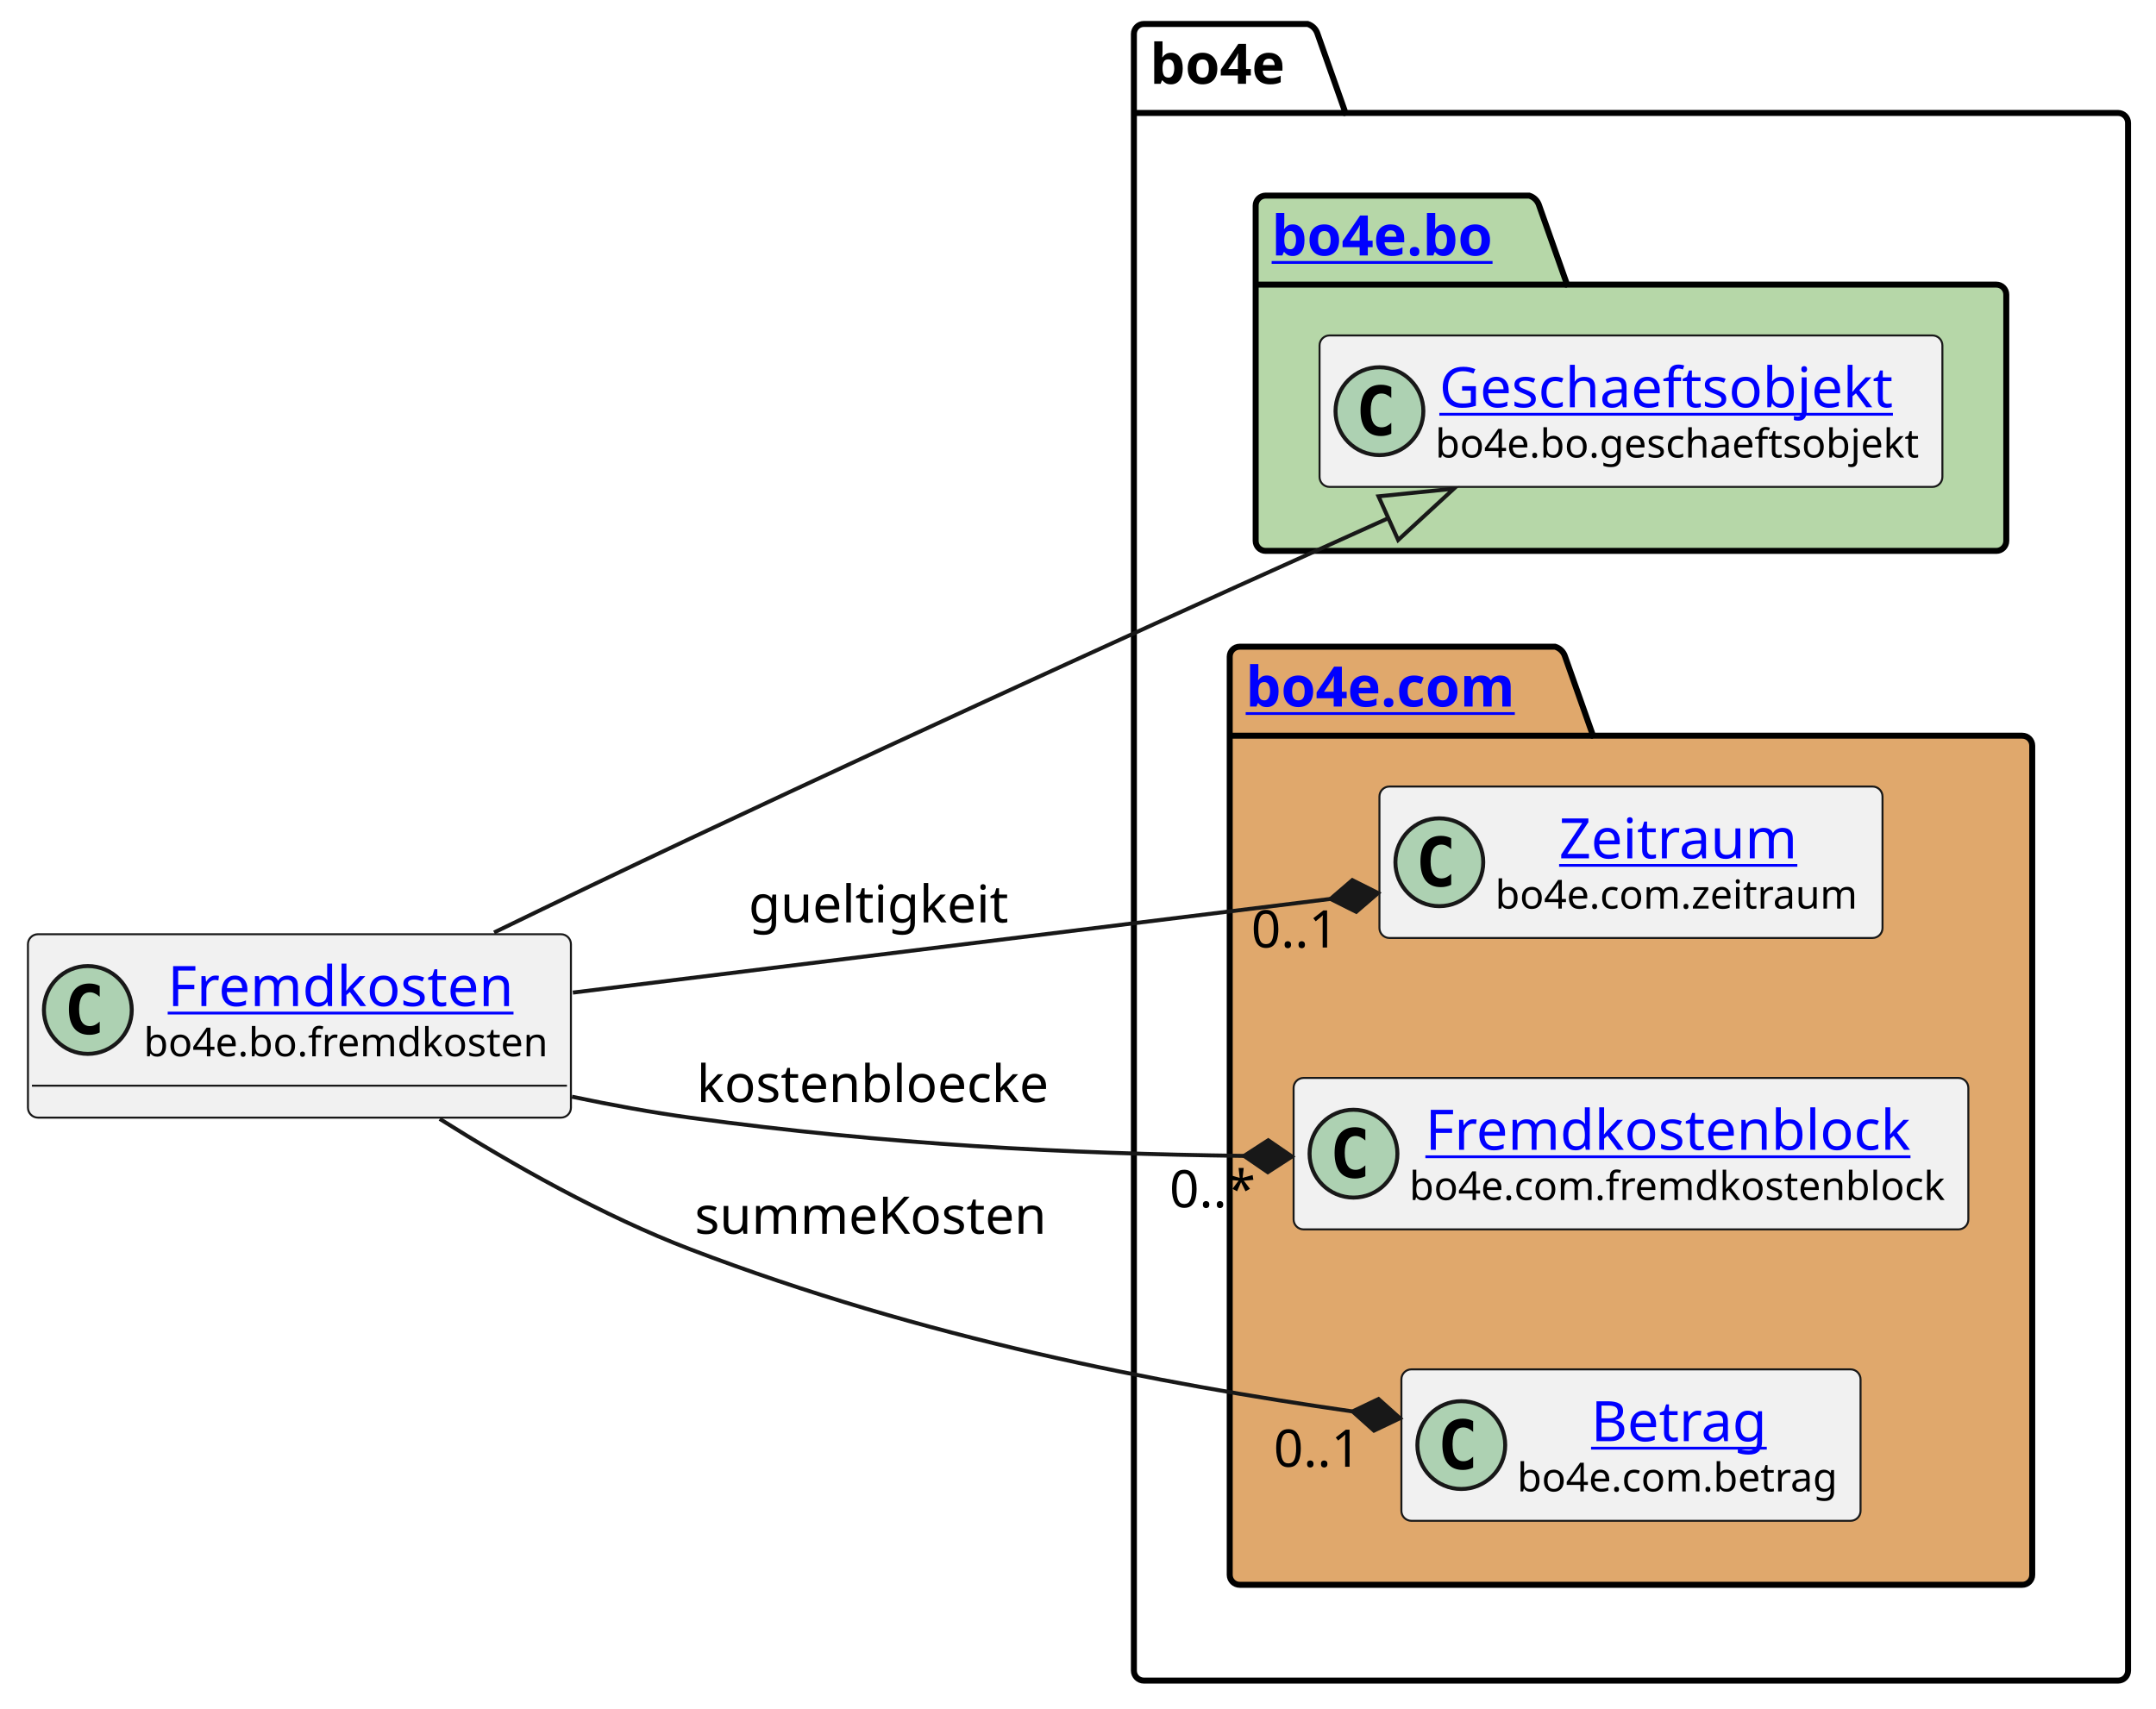
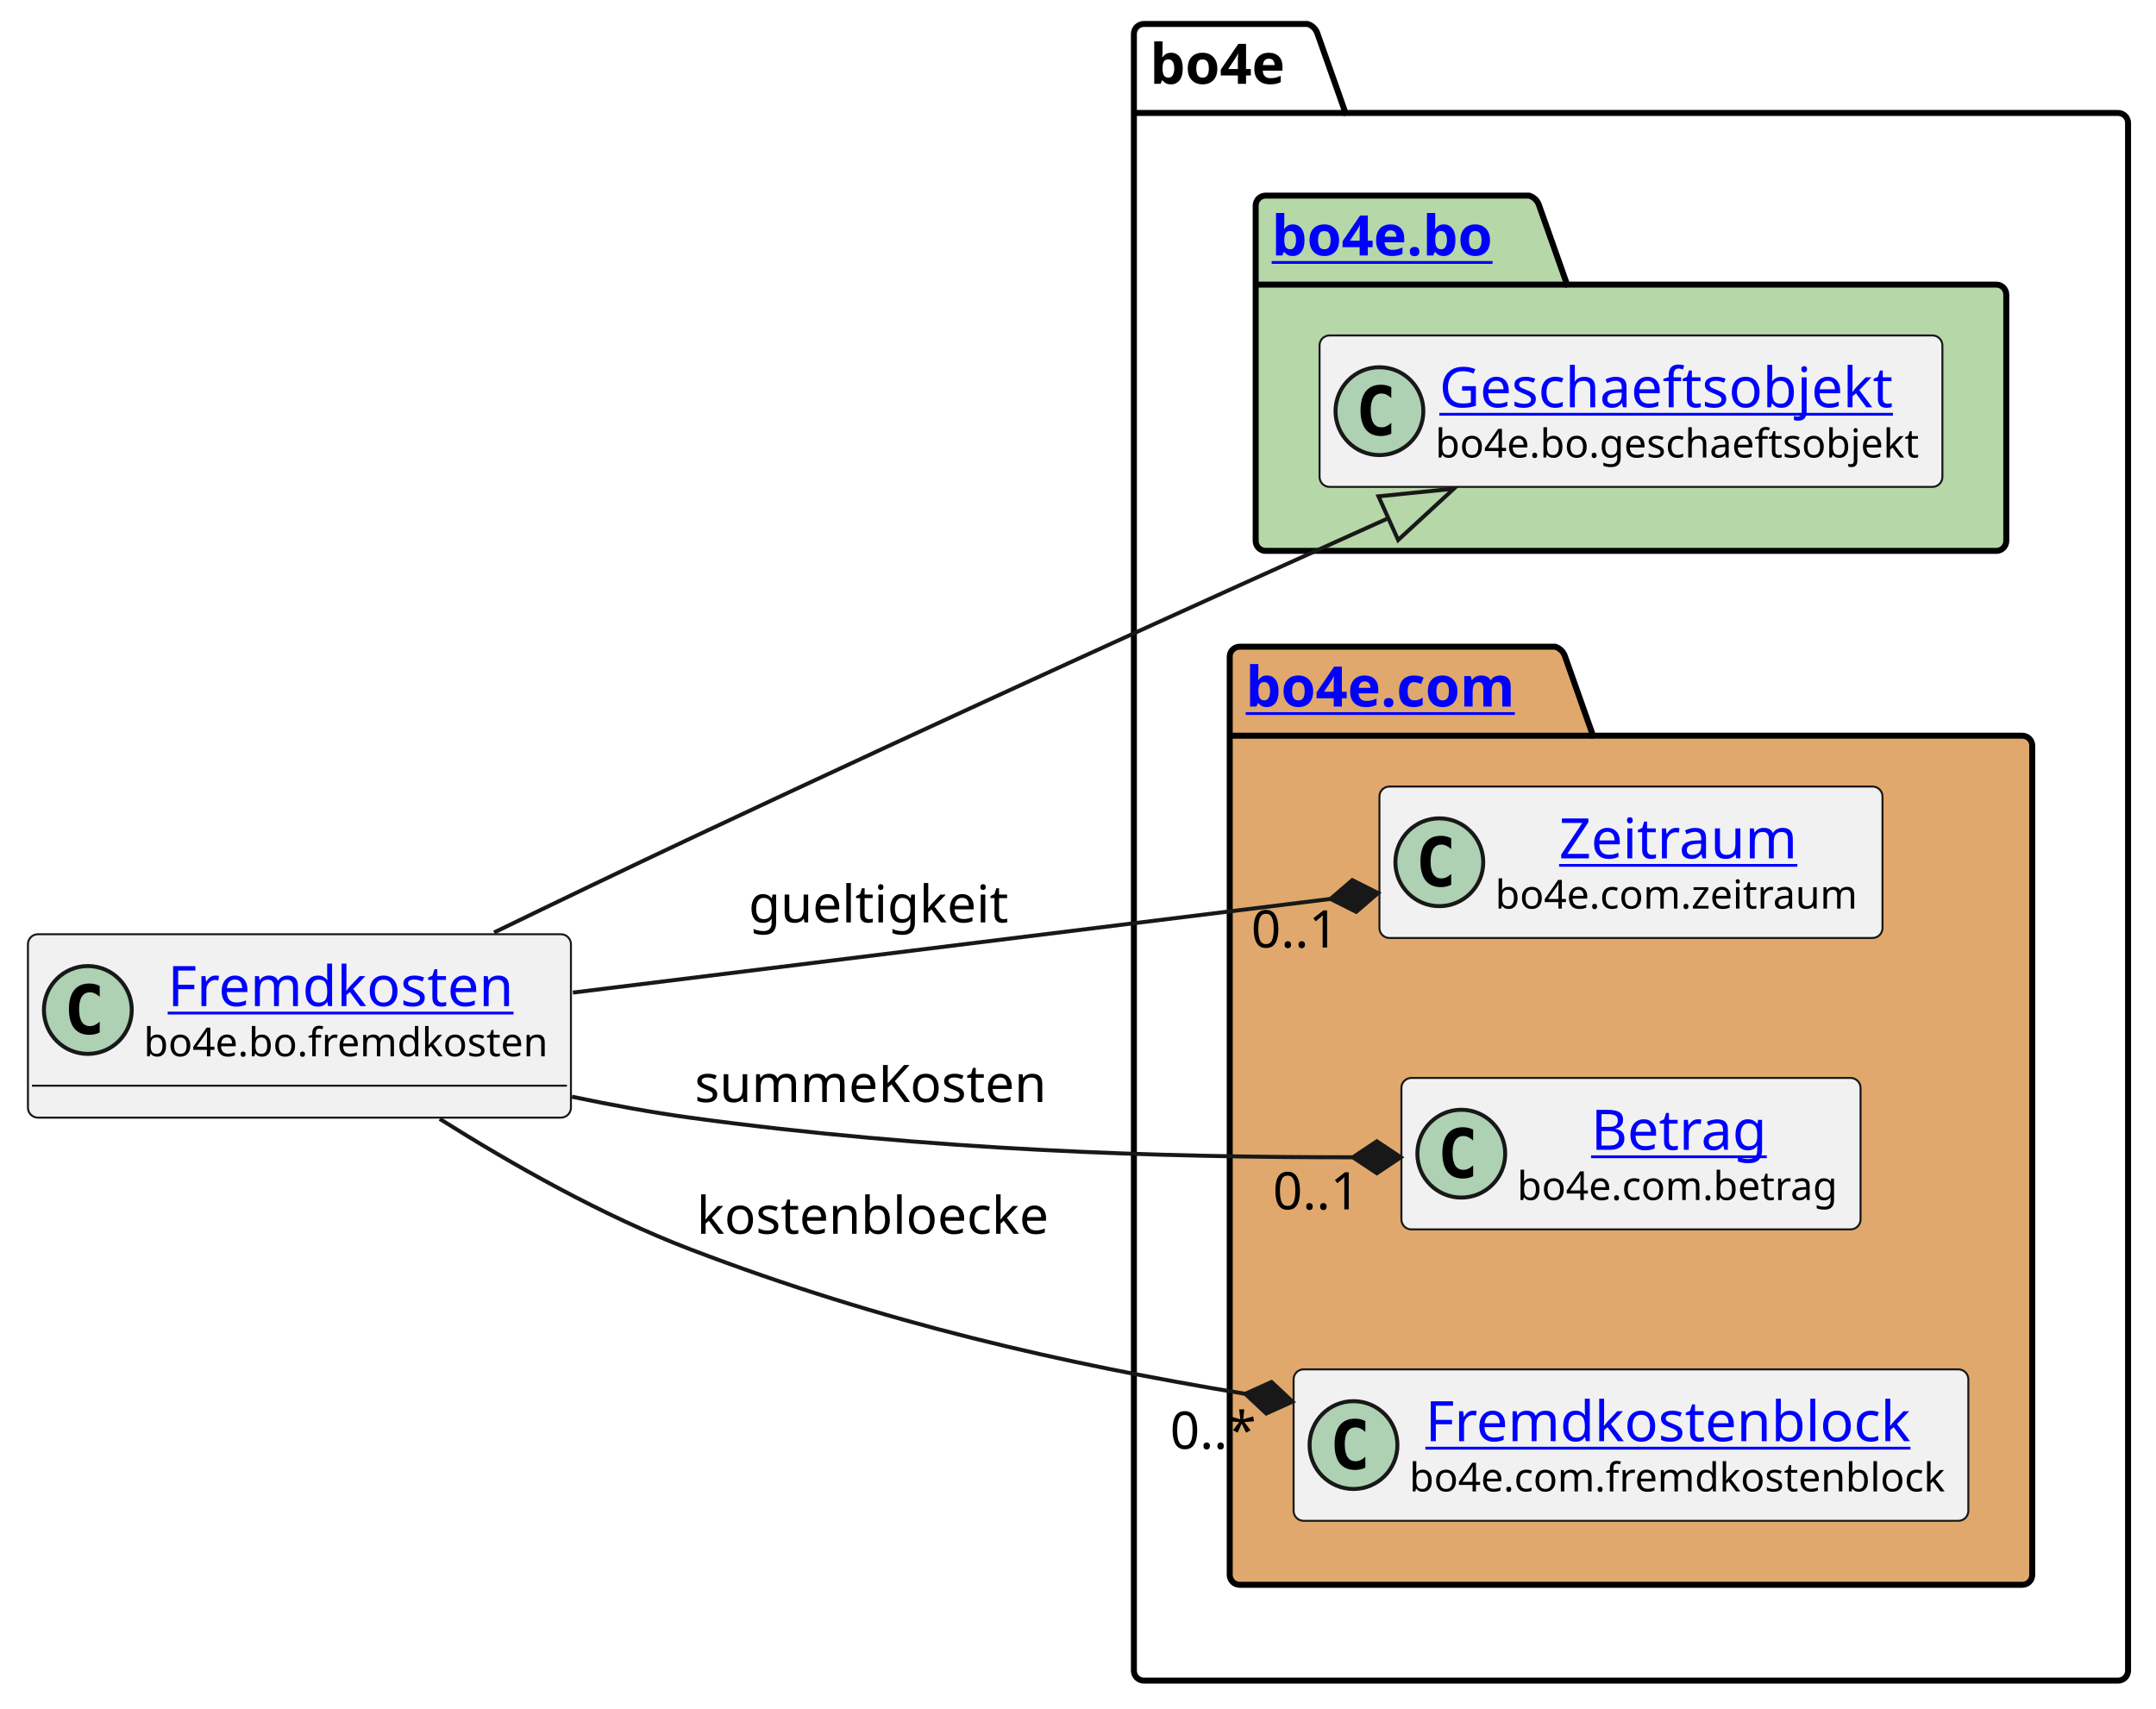
<svg xmlns="http://www.w3.org/2000/svg" xmlns:xlink="http://www.w3.org/1999/xlink" contentStyleType="text/css" height="428px" preserveAspectRatio="none" style="width:540px;height:428px;background:#FFFFFF;" version="1.1" viewBox="0 0 540 428" width="540px" zoomAndPan="magnify">
  <defs />
  <g>
    <g id="cluster_bo4e">
      <path d="M286.5,6 L327.5,6 A3.75,3.75 0 0 1 330,8.5 L337,28.297 L530.5,28.297 A2.5,2.5 0 0 1 533,30.797 L533,418.5 A2.5,2.5 0 0 1 530.5,421 L286.5,421 A2.5,2.5 0 0 1 284,418.5 L284,8.5 A2.5,2.5 0 0 1 286.5,6 " fill="none" style="stroke:#000000;stroke-width:1.5;" />
      <line style="stroke:#000000;stroke-width:1.5;" x1="284" x2="337" y1="28.297" y2="28.297" />
      <text fill="#000000" font-family="sans-serif" font-size="14" font-weight="bold" lengthAdjust="spacing" textLength="40" x="288" y="20.995">bo4e</text>
    </g>
    <g id="cluster_bo">
      <path d="M317,49 L383,49 A3.75,3.75 0 0 1 385.5,51.5 L392.5,71.297 L500,71.297 A2.5,2.5 0 0 1 502.5,73.797 L502.5,135.5 A2.5,2.5 0 0 1 500,138 L317,138 A2.5,2.5 0 0 1 314.5,135.5 L314.5,51.5 A2.5,2.5 0 0 1 317,49 " fill="#B6D7A8" style="stroke:#000000;stroke-width:1.5;" />
      <line style="stroke:#000000;stroke-width:1.5;" x1="314.5" x2="392.5" y1="71.297" y2="71.297" />
      <a href="https://bo4e.github.io/BO4E-python/latest/api/bo4e.bo.html" target="_top" title="https://bo4e.github.io/BO4E-python/latest/api/bo4e.bo.html" xlink:actuate="onRequest" xlink:href="https://bo4e.github.io/BO4E-python/latest/api/bo4e.bo.html" xlink:show="new" xlink:title="https://bo4e.github.io/BO4E-python/latest/api/bo4e.bo.html" xlink:type="simple">
        <text fill="#0000FF" font-family="sans-serif" font-size="14" font-weight="bold" lengthAdjust="spacing" text-decoration="underline" textLength="65" x="318.5" y="63.995">bo4e.bo</text>
      </a>
    </g>
    <g id="cluster_com">
      <path d="M310.5,162 L389.5,162 A3.75,3.75 0 0 1 392,164.5 L399,184.297 L506.5,184.297 A2.5,2.5 0 0 1 509,186.797 L509,394.5 A2.5,2.5 0 0 1 506.5,397 L310.5,397 A2.5,2.5 0 0 1 308,394.5 L308,164.5 A2.5,2.5 0 0 1 310.5,162 " fill="#E0A86C" style="stroke:#000000;stroke-width:1.5;" />
      <line style="stroke:#000000;stroke-width:1.5;" x1="308" x2="399" y1="184.297" y2="184.297" />
      <a href="https://bo4e.github.io/BO4E-python/latest/api/bo4e.com.html" target="_top" title="https://bo4e.github.io/BO4E-python/latest/api/bo4e.com.html" xlink:actuate="onRequest" xlink:href="https://bo4e.github.io/BO4E-python/latest/api/bo4e.com.html" xlink:show="new" xlink:title="https://bo4e.github.io/BO4E-python/latest/api/bo4e.com.html" xlink:type="simple">
        <text fill="#0000FF" font-family="sans-serif" font-size="14" font-weight="bold" lengthAdjust="spacing" text-decoration="underline" textLength="78" x="312" y="176.995">bo4e.com</text>
      </a>
    </g>
    <g id="elem_Geschaeftsobjekt">
      <rect codeLine="7" fill="#F1F1F1" height="37.938" id="Geschaeftsobjekt" rx="2.5" ry="2.5" style="stroke:#181818;stroke-width:0.5;" width="156" x="330.5" y="84.03" />
      <ellipse cx="345.5" cy="102.999" fill="#ADD1B2" rx="11" ry="11" style="stroke:#181818;stroke-width:1.0;" />
      <path d="M348.469,108.639 Q347.891,108.936 347.25,109.077 Q346.609,109.233 345.906,109.233 Q343.406,109.233 342.078,107.593 Q340.766,105.936 340.766,102.811 Q340.766,99.686 342.078,98.03 Q343.406,96.374 345.906,96.374 Q346.609,96.374 347.25,96.53 Q347.906,96.686 348.469,96.983 L348.469,99.702 Q347.844,99.124 347.25,98.858 Q346.656,98.577 346.031,98.577 Q344.688,98.577 344,99.655 Q343.312,100.718 343.312,102.811 Q343.312,104.905 344,105.983 Q344.688,107.046 346.031,107.046 Q346.656,107.046 347.25,106.78 Q347.844,106.499 348.469,105.921 L348.469,108.639 Z " fill="#000000" />
      <a href="https://bo4e.github.io/BO4E-python/latest/api/bo4e.bo.html#bo4e.bo.geschaeftsobjekt.Geschaeftsobjekt" target="_top" title="https://bo4e.github.io/BO4E-python/latest/api/bo4e.bo.html#bo4e.bo.geschaeftsobjekt.Geschaeftsobjekt" xlink:actuate="onRequest" xlink:href="https://bo4e.github.io/BO4E-python/latest/api/bo4e.bo.html#bo4e.bo.geschaeftsobjekt.Geschaeftsobjekt" xlink:show="new" xlink:title="https://bo4e.github.io/BO4E-python/latest/api/bo4e.bo.html#bo4e.bo.geschaeftsobjekt.Geschaeftsobjekt" xlink:type="simple">
        <text fill="#0000FF" font-family="sans-serif" font-size="14" lengthAdjust="spacing" text-decoration="underline" textLength="122" x="360.5" y="102.025">Geschaeftsobjekt</text>
      </a>
      <text fill="#000000" font-family="sans-serif" font-size="10" lengthAdjust="spacing" textLength="124" x="359.5" y="114.609">bo4e.bo.geschaeftsobjekt</text>
    </g>
    <g id="elem_Zeitraum">
      <rect codeLine="10" fill="#F1F1F1" height="37.938" id="Zeitraum" rx="2.5" ry="2.5" style="stroke:#181818;stroke-width:0.5;" width="126" x="345.5" y="197.03" />
      <ellipse cx="360.5" cy="215.999" fill="#ADD1B2" rx="11" ry="11" style="stroke:#181818;stroke-width:1.0;" />
      <path d="M363.469,221.639 Q362.891,221.936 362.25,222.077 Q361.609,222.233 360.906,222.233 Q358.406,222.233 357.078,220.593 Q355.766,218.936 355.766,215.811 Q355.766,212.686 357.078,211.03 Q358.406,209.374 360.906,209.374 Q361.609,209.374 362.25,209.53 Q362.906,209.686 363.469,209.983 L363.469,212.702 Q362.844,212.124 362.25,211.858 Q361.656,211.577 361.031,211.577 Q359.688,211.577 359,212.655 Q358.312,213.718 358.312,215.811 Q358.312,217.905 359,218.983 Q359.688,220.046 361.031,220.046 Q361.656,220.046 362.25,219.78 Q362.844,219.499 363.469,218.921 L363.469,221.639 Z " fill="#000000" />
      <a href="https://bo4e.github.io/BO4E-python/latest/api/bo4e.com.html#bo4e.com.zeitraum.Zeitraum" target="_top" title="https://bo4e.github.io/BO4E-python/latest/api/bo4e.com.html#bo4e.com.zeitraum.Zeitraum" xlink:actuate="onRequest" xlink:href="https://bo4e.github.io/BO4E-python/latest/api/bo4e.com.html#bo4e.com.zeitraum.Zeitraum" xlink:show="new" xlink:title="https://bo4e.github.io/BO4E-python/latest/api/bo4e.com.html#bo4e.com.zeitraum.Zeitraum" xlink:type="simple">
        <text fill="#0000FF" font-family="sans-serif" font-size="14" lengthAdjust="spacing" text-decoration="underline" textLength="62" x="390.5" y="215.025">Zeitraum</text>
      </a>
      <text fill="#000000" font-family="sans-serif" font-size="10" lengthAdjust="spacing" textLength="94" x="374.5" y="227.609">bo4e.com.zeitraum</text>
    </g>
+     <g id="elem_Betrag">
+       <rect codeLine="11" fill="#F1F1F1" height="37.938" id="Betrag" rx="2.5" ry="2.5" style="stroke:#181818;stroke-width:0.5;" width="115" x="351" y="270.03" />
+       <ellipse cx="366" cy="288.999" fill="#ADD1B2" rx="11" ry="11" style="stroke:#181818;stroke-width:1.0;" />
+       <path d="M368.969,294.639 Q368.391,294.936 367.75,295.077 Q367.109,295.233 366.406,295.233 Q363.906,295.233 362.578,293.592 Q361.266,291.936 361.266,288.811 Q361.266,285.686 362.578,284.03 Q363.906,282.374 366.406,282.374 Q367.109,282.374 367.75,282.53 Q368.406,282.686 368.969,282.983 L368.969,285.702 Q368.344,285.124 367.75,284.858 Q367.156,284.577 366.531,284.577 Q365.188,284.577 364.5,285.655 Q363.812,286.717 363.812,288.811 Q363.812,290.905 364.5,291.983 Q365.188,293.046 366.531,293.046 Q367.156,293.046 367.75,292.78 Q368.344,292.499 368.969,291.921 L368.969,294.639 Z " fill="#000000" />
+       <a href="https://bo4e.github.io/BO4E-python/latest/api/bo4e.com.html#bo4e.com.betrag.Betrag" target="_top" title="https://bo4e.github.io/BO4E-python/latest/api/bo4e.com.html#bo4e.com.betrag.Betrag" xlink:actuate="onRequest" xlink:href="https://bo4e.github.io/BO4E-python/latest/api/bo4e.com.html#bo4e.com.betrag.Betrag" xlink:show="new" xlink:title="https://bo4e.github.io/BO4E-python/latest/api/bo4e.com.html#bo4e.com.betrag.Betrag" xlink:type="simple">
+         <text fill="#0000FF" font-family="sans-serif" font-size="14" lengthAdjust="spacing" text-decoration="underline" textLength="46" x="398.5" y="288.025">Betrag</text>
+       </a>
+       <text fill="#000000" font-family="sans-serif" font-size="10" lengthAdjust="spacing" textLength="83" x="380" y="300.609">bo4e.com.betrag</text>
+     </g>
    <g id="elem_Fremdkostenblock">
-       <rect codeLine="11" fill="#F1F1F1" height="37.938" id="Fremdkostenblock" rx="2.5" ry="2.5" style="stroke:#181818;stroke-width:0.5;" width="169" x="324" y="270.03" />
-       <ellipse cx="339" cy="288.999" fill="#ADD1B2" rx="11" ry="11" style="stroke:#181818;stroke-width:1.0;" />
-       <path d="M341.969,294.639 Q341.391,294.936 340.75,295.077 Q340.109,295.233 339.406,295.233 Q336.906,295.233 335.578,293.592 Q334.266,291.936 334.266,288.811 Q334.266,285.686 335.578,284.03 Q336.906,282.374 339.406,282.374 Q340.109,282.374 340.75,282.53 Q341.406,282.686 341.969,282.983 L341.969,285.702 Q341.344,285.124 340.75,284.858 Q340.156,284.577 339.531,284.577 Q338.188,284.577 337.5,285.655 Q336.812,286.717 336.812,288.811 Q336.812,290.905 337.5,291.983 Q338.188,293.046 339.531,293.046 Q340.156,293.046 340.75,292.78 Q341.344,292.499 341.969,291.921 L341.969,294.639 Z " fill="#000000" />
+       <rect codeLine="12" fill="#F1F1F1" height="37.938" id="Fremdkostenblock" rx="2.5" ry="2.5" style="stroke:#181818;stroke-width:0.5;" width="169" x="324" y="343.03" />
+       <ellipse cx="339" cy="361.999" fill="#ADD1B2" rx="11" ry="11" style="stroke:#181818;stroke-width:1.0;" />
+       <path d="M341.969,367.639 Q341.391,367.936 340.75,368.077 Q340.109,368.233 339.406,368.233 Q336.906,368.233 335.578,366.592 Q334.266,364.936 334.266,361.811 Q334.266,358.686 335.578,357.03 Q336.906,355.374 339.406,355.374 Q340.109,355.374 340.75,355.53 Q341.406,355.686 341.969,355.983 L341.969,358.702 Q341.344,358.124 340.75,357.858 Q340.156,357.577 339.531,357.577 Q338.188,357.577 337.5,358.655 Q336.812,359.717 336.812,361.811 Q336.812,363.905 337.5,364.983 Q338.188,366.046 339.531,366.046 Q340.156,366.046 340.75,365.78 Q341.344,365.499 341.969,364.921 L341.969,367.639 Z " fill="#000000" />
      <a href="https://bo4e.github.io/BO4E-python/latest/api/bo4e.com.html#bo4e.com.fremdkostenblock.Fremdkostenblock" target="_top" title="https://bo4e.github.io/BO4E-python/latest/api/bo4e.com.html#bo4e.com.fremdkostenblock.Fremdkostenblock" xlink:actuate="onRequest" xlink:href="https://bo4e.github.io/BO4E-python/latest/api/bo4e.com.html#bo4e.com.fremdkostenblock.Fremdkostenblock" xlink:show="new" xlink:title="https://bo4e.github.io/BO4E-python/latest/api/bo4e.com.html#bo4e.com.fremdkostenblock.Fremdkostenblock" xlink:type="simple">
-         <text fill="#0000FF" font-family="sans-serif" font-size="14" lengthAdjust="spacing" text-decoration="underline" textLength="129" x="357" y="288.025">Fremdkostenblock</text>
+         <text fill="#0000FF" font-family="sans-serif" font-size="14" lengthAdjust="spacing" text-decoration="underline" textLength="129" x="357" y="361.025">Fremdkostenblock</text>
      </a>
-       <text fill="#000000" font-family="sans-serif" font-size="10" lengthAdjust="spacing" textLength="137" x="353" y="300.609">bo4e.com.fremdkostenblock</text>
-     </g>
-     <g id="elem_Betrag">
-       <rect codeLine="12" fill="#F1F1F1" height="37.938" id="Betrag" rx="2.5" ry="2.5" style="stroke:#181818;stroke-width:0.5;" width="115" x="351" y="343.03" />
-       <ellipse cx="366" cy="361.999" fill="#ADD1B2" rx="11" ry="11" style="stroke:#181818;stroke-width:1.0;" />
-       <path d="M368.969,367.639 Q368.391,367.936 367.75,368.077 Q367.109,368.233 366.406,368.233 Q363.906,368.233 362.578,366.592 Q361.266,364.936 361.266,361.811 Q361.266,358.686 362.578,357.03 Q363.906,355.374 366.406,355.374 Q367.109,355.374 367.75,355.53 Q368.406,355.686 368.969,355.983 L368.969,358.702 Q368.344,358.124 367.75,357.858 Q367.156,357.577 366.531,357.577 Q365.188,357.577 364.5,358.655 Q363.812,359.717 363.812,361.811 Q363.812,363.905 364.5,364.983 Q365.188,366.046 366.531,366.046 Q367.156,366.046 367.75,365.78 Q368.344,365.499 368.969,364.921 L368.969,367.639 Z " fill="#000000" />
-       <a href="https://bo4e.github.io/BO4E-python/latest/api/bo4e.com.html#bo4e.com.betrag.Betrag" target="_top" title="https://bo4e.github.io/BO4E-python/latest/api/bo4e.com.html#bo4e.com.betrag.Betrag" xlink:actuate="onRequest" xlink:href="https://bo4e.github.io/BO4E-python/latest/api/bo4e.com.html#bo4e.com.betrag.Betrag" xlink:show="new" xlink:title="https://bo4e.github.io/BO4E-python/latest/api/bo4e.com.html#bo4e.com.betrag.Betrag" xlink:type="simple">
-         <text fill="#0000FF" font-family="sans-serif" font-size="14" lengthAdjust="spacing" text-decoration="underline" textLength="46" x="398.5" y="361.025">Betrag</text>
-       </a>
-       <text fill="#000000" font-family="sans-serif" font-size="10" lengthAdjust="spacing" textLength="83" x="380" y="373.609">bo4e.com.betrag</text>
+       <text fill="#000000" font-family="sans-serif" font-size="10" lengthAdjust="spacing" textLength="137" x="353" y="373.609">bo4e.com.fremdkostenblock</text>
    </g>
    <g id="elem_Fremdkosten">
      <rect codeLine="3" fill="#F1F1F1" height="45.938" id="Fremdkosten" rx="2.5" ry="2.5" style="stroke:#181818;stroke-width:0.5;" width="136" x="7" y="234.03" />
      <ellipse cx="22" cy="252.999" fill="#ADD1B2" rx="11" ry="11" style="stroke:#181818;stroke-width:1.0;" />
      <path d="M24.969,258.639 Q24.391,258.936 23.75,259.077 Q23.109,259.233 22.406,259.233 Q19.906,259.233 18.578,257.592 Q17.266,255.936 17.266,252.811 Q17.266,249.686 18.578,248.03 Q19.906,246.374 22.406,246.374 Q23.109,246.374 23.75,246.53 Q24.406,246.686 24.969,246.983 L24.969,249.702 Q24.344,249.124 23.75,248.858 Q23.156,248.577 22.531,248.577 Q21.188,248.577 20.5,249.655 Q19.812,250.718 19.812,252.811 Q19.812,254.905 20.5,255.983 Q21.188,257.046 22.531,257.046 Q23.156,257.046 23.75,256.78 Q24.344,256.499 24.969,255.921 L24.969,258.639 Z " fill="#000000" />
      <a href="https://bo4e.github.io/BO4E-python/latest/api/bo4e.bo.html#bo4e.bo.fremdkosten.Fremdkosten" target="_top" title="https://bo4e.github.io/BO4E-python/latest/api/bo4e.bo.html#bo4e.bo.fremdkosten.Fremdkosten" xlink:actuate="onRequest" xlink:href="https://bo4e.github.io/BO4E-python/latest/api/bo4e.bo.html#bo4e.bo.fremdkosten.Fremdkosten" xlink:show="new" xlink:title="https://bo4e.github.io/BO4E-python/latest/api/bo4e.bo.html#bo4e.bo.fremdkosten.Fremdkosten" xlink:type="simple">
        <text fill="#0000FF" font-family="sans-serif" font-size="14" lengthAdjust="spacing" text-decoration="underline" textLength="92" x="42" y="252.025">Fremdkosten</text>
      </a>
      <text fill="#000000" font-family="sans-serif" font-size="10" lengthAdjust="spacing" textLength="104" x="36" y="264.609">bo4e.bo.fremdkosten</text>
      <line style="stroke:#181818;stroke-width:0.5;" x1="8" x2="142" y1="271.967" y2="271.967" />
    </g>
    <g id="link_Fremdkosten_Geschaeftsobjekt">
      <path codeLine="15" d="M123.75,233.59 C139.41,225.99 156.91,217.57 173,210 C239.41,178.76 300.555,151.025 347.725,129.805 " fill="none" id="Fremdkosten-to-Geschaeftsobjekt" style="stroke:#181818;stroke-width:1.0;" />
      <polygon fill="none" points="364.14,122.42,345.263,124.333,350.186,135.276,364.14,122.42" style="stroke:#181818;stroke-width:1.0;" />
    </g>
    <g id="link_Fremdkosten_Zeitraum">
      <path codeLine="16" d="M143.48,248.65 C202.55,241.35 275.761,232.293 333.241,225.183 " fill="none" id="Fremdkosten-to-Zeitraum" style="stroke:#181818;stroke-width:1.0;" />
      <polygon fill="#181818" points="345.15,223.71,338.704,220.477,333.241,225.183,339.686,228.416,345.15,223.71" style="stroke:#181818;stroke-width:1.0;" />
      <text fill="#000000" font-family="sans-serif" font-size="13" lengthAdjust="spacing" textLength="66" x="187.5" y="231.067">gueltigkeit</text>
      <text fill="#000000" font-family="sans-serif" font-size="13" lengthAdjust="spacing" textLength="24" x="313.38" y="237.352">0..1</text>
    </g>
    <g id="link_Fremdkosten_Betrag">
-       <path codeLine="17" d="M110.14,280.29 C128.15,291.64 151.02,304.61 173,313 C231.48,335.33 290.361,346.639 338.761,353.569 " fill="none" id="Fremdkosten-to-Betrag" style="stroke:#181818;stroke-width:1.0;" />
-       <polygon fill="#181818" points="350.64,355.27,345.267,350.46,338.761,353.569,344.134,358.379,350.64,355.27" style="stroke:#181818;stroke-width:1.0;" />
-       <text fill="#000000" font-family="sans-serif" font-size="13" lengthAdjust="spacing" textLength="93" x="174" y="309.067">summeKosten</text>
-       <text fill="#000000" font-family="sans-serif" font-size="13" lengthAdjust="spacing" textLength="24" x="318.999" y="367.428">0..1</text>
+       <path codeLine="17" d="M143.26,274.73 C153.17,276.82 163.31,278.68 173,280 C233.35,288.23 291.19,289.925 338.85,289.905 " fill="none" id="Fremdkosten-to-Betrag" style="stroke:#181818;stroke-width:1.0;" />
+       <polygon fill="#181818" points="350.85,289.9,344.848,285.902,338.85,289.905,344.852,293.902,350.85,289.9" style="stroke:#181818;stroke-width:1.0;" />
+       <text fill="#000000" font-family="sans-serif" font-size="13" lengthAdjust="spacing" textLength="93" x="174" y="276.067">summeKosten</text>
+       <text fill="#000000" font-family="sans-serif" font-size="13" lengthAdjust="spacing" textLength="24" x="318.797" y="302.946">0..1</text>
    </g>
    <g id="link_Fremdkosten_Fremdkostenblock">
-       <path codeLine="18" d="M143.26,274.73 C153.17,276.82 163.31,278.68 173,280 C222.65,286.77 266.731,288.959 311.591,289.56 " fill="none" id="Fremdkosten-to-Fremdkostenblock" style="stroke:#181818;stroke-width:1.0;" />
-       <polygon fill="#181818" points="323.59,289.72,317.644,285.64,311.591,289.56,317.537,293.639,323.59,289.72" style="stroke:#181818;stroke-width:1.0;" />
-       <text fill="#000000" font-family="sans-serif" font-size="13" lengthAdjust="spacing" textLength="92" x="174.5" y="276.067">kostenbloecke</text>
-       <text fill="#000000" font-family="sans-serif" font-size="13" lengthAdjust="spacing" textLength="23" x="292.907" y="302.447">0..*</text>
+       <path codeLine="18" d="M110.14,280.29 C128.15,291.64 151.02,304.61 173,313 C221.37,331.47 266.321,341.609 311.891,349.159 " fill="none" id="Fremdkosten-to-Fremdkostenblock" style="stroke:#181818;stroke-width:1.0;" />
+       <polygon fill="#181818" points="323.73,351.12,318.464,346.193,311.891,349.159,317.157,354.086,323.73,351.12" style="stroke:#181818;stroke-width:1.0;" />
+       <text fill="#000000" font-family="sans-serif" font-size="13" lengthAdjust="spacing" textLength="92" x="174.5" y="309.067">kostenbloecke</text>
+       <text fill="#000000" font-family="sans-serif" font-size="13" lengthAdjust="spacing" textLength="23" x="293.058" y="362.923">0..*</text>
    </g>
  </g>
</svg>
